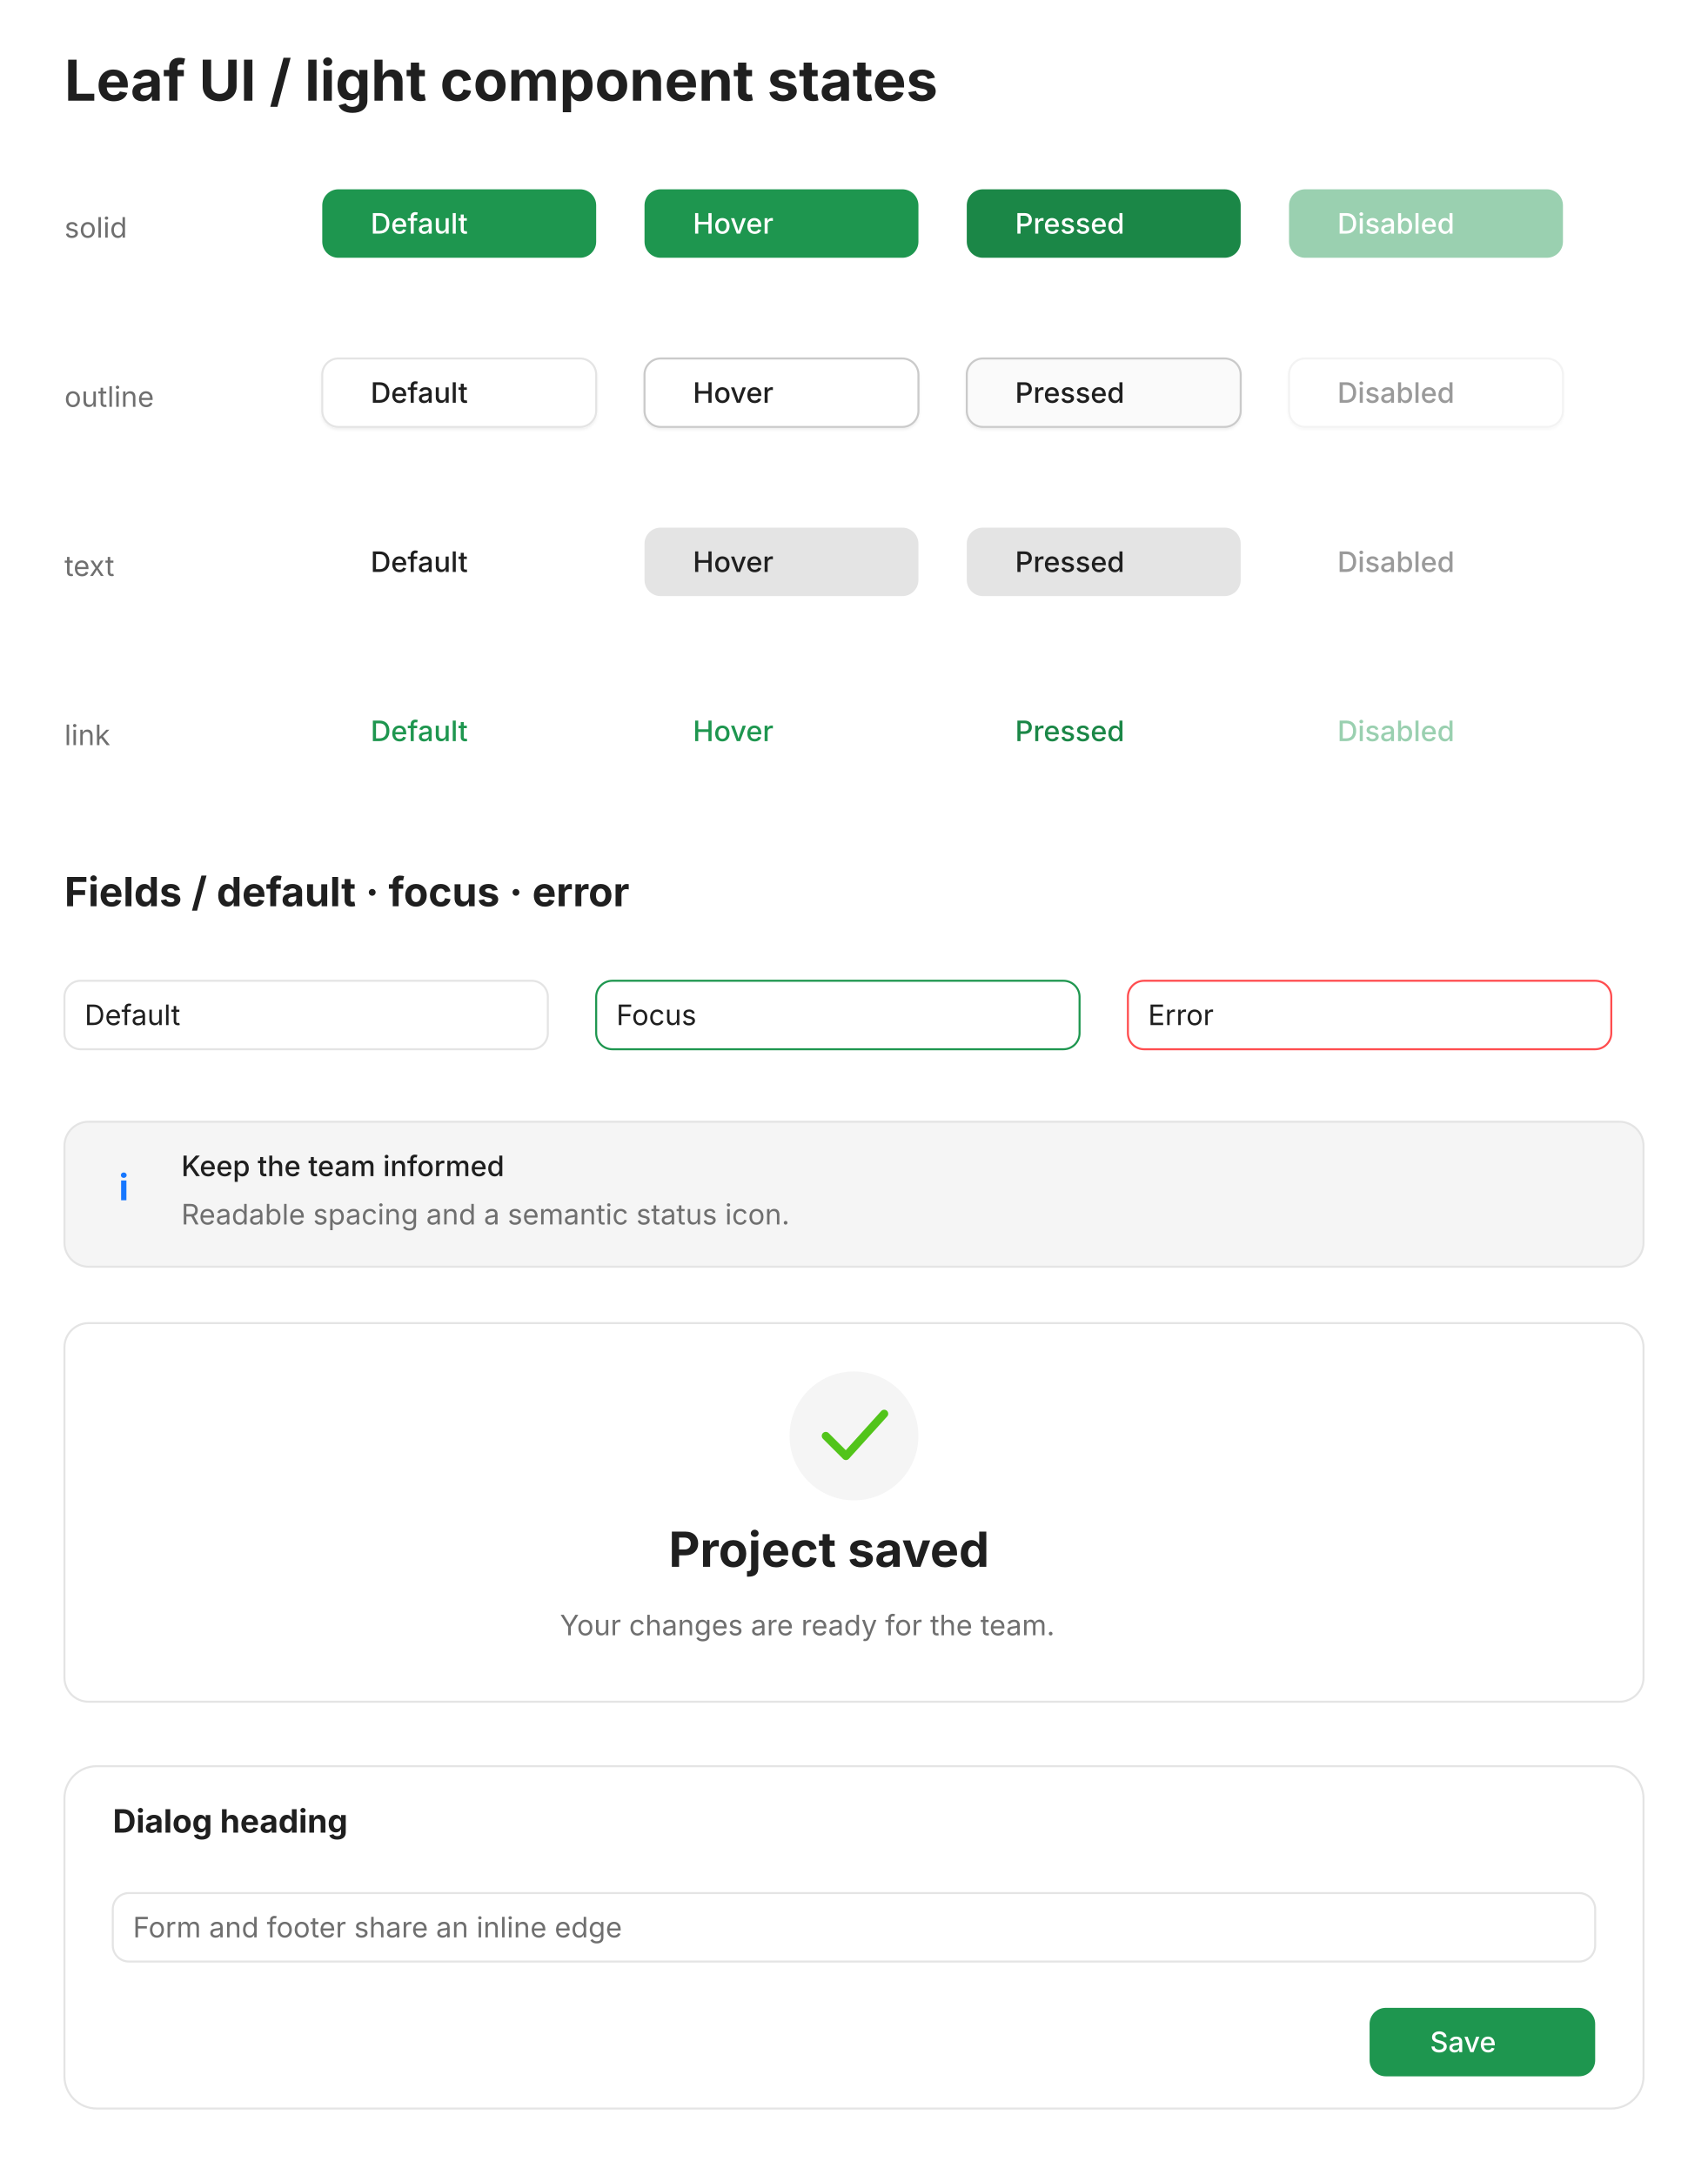
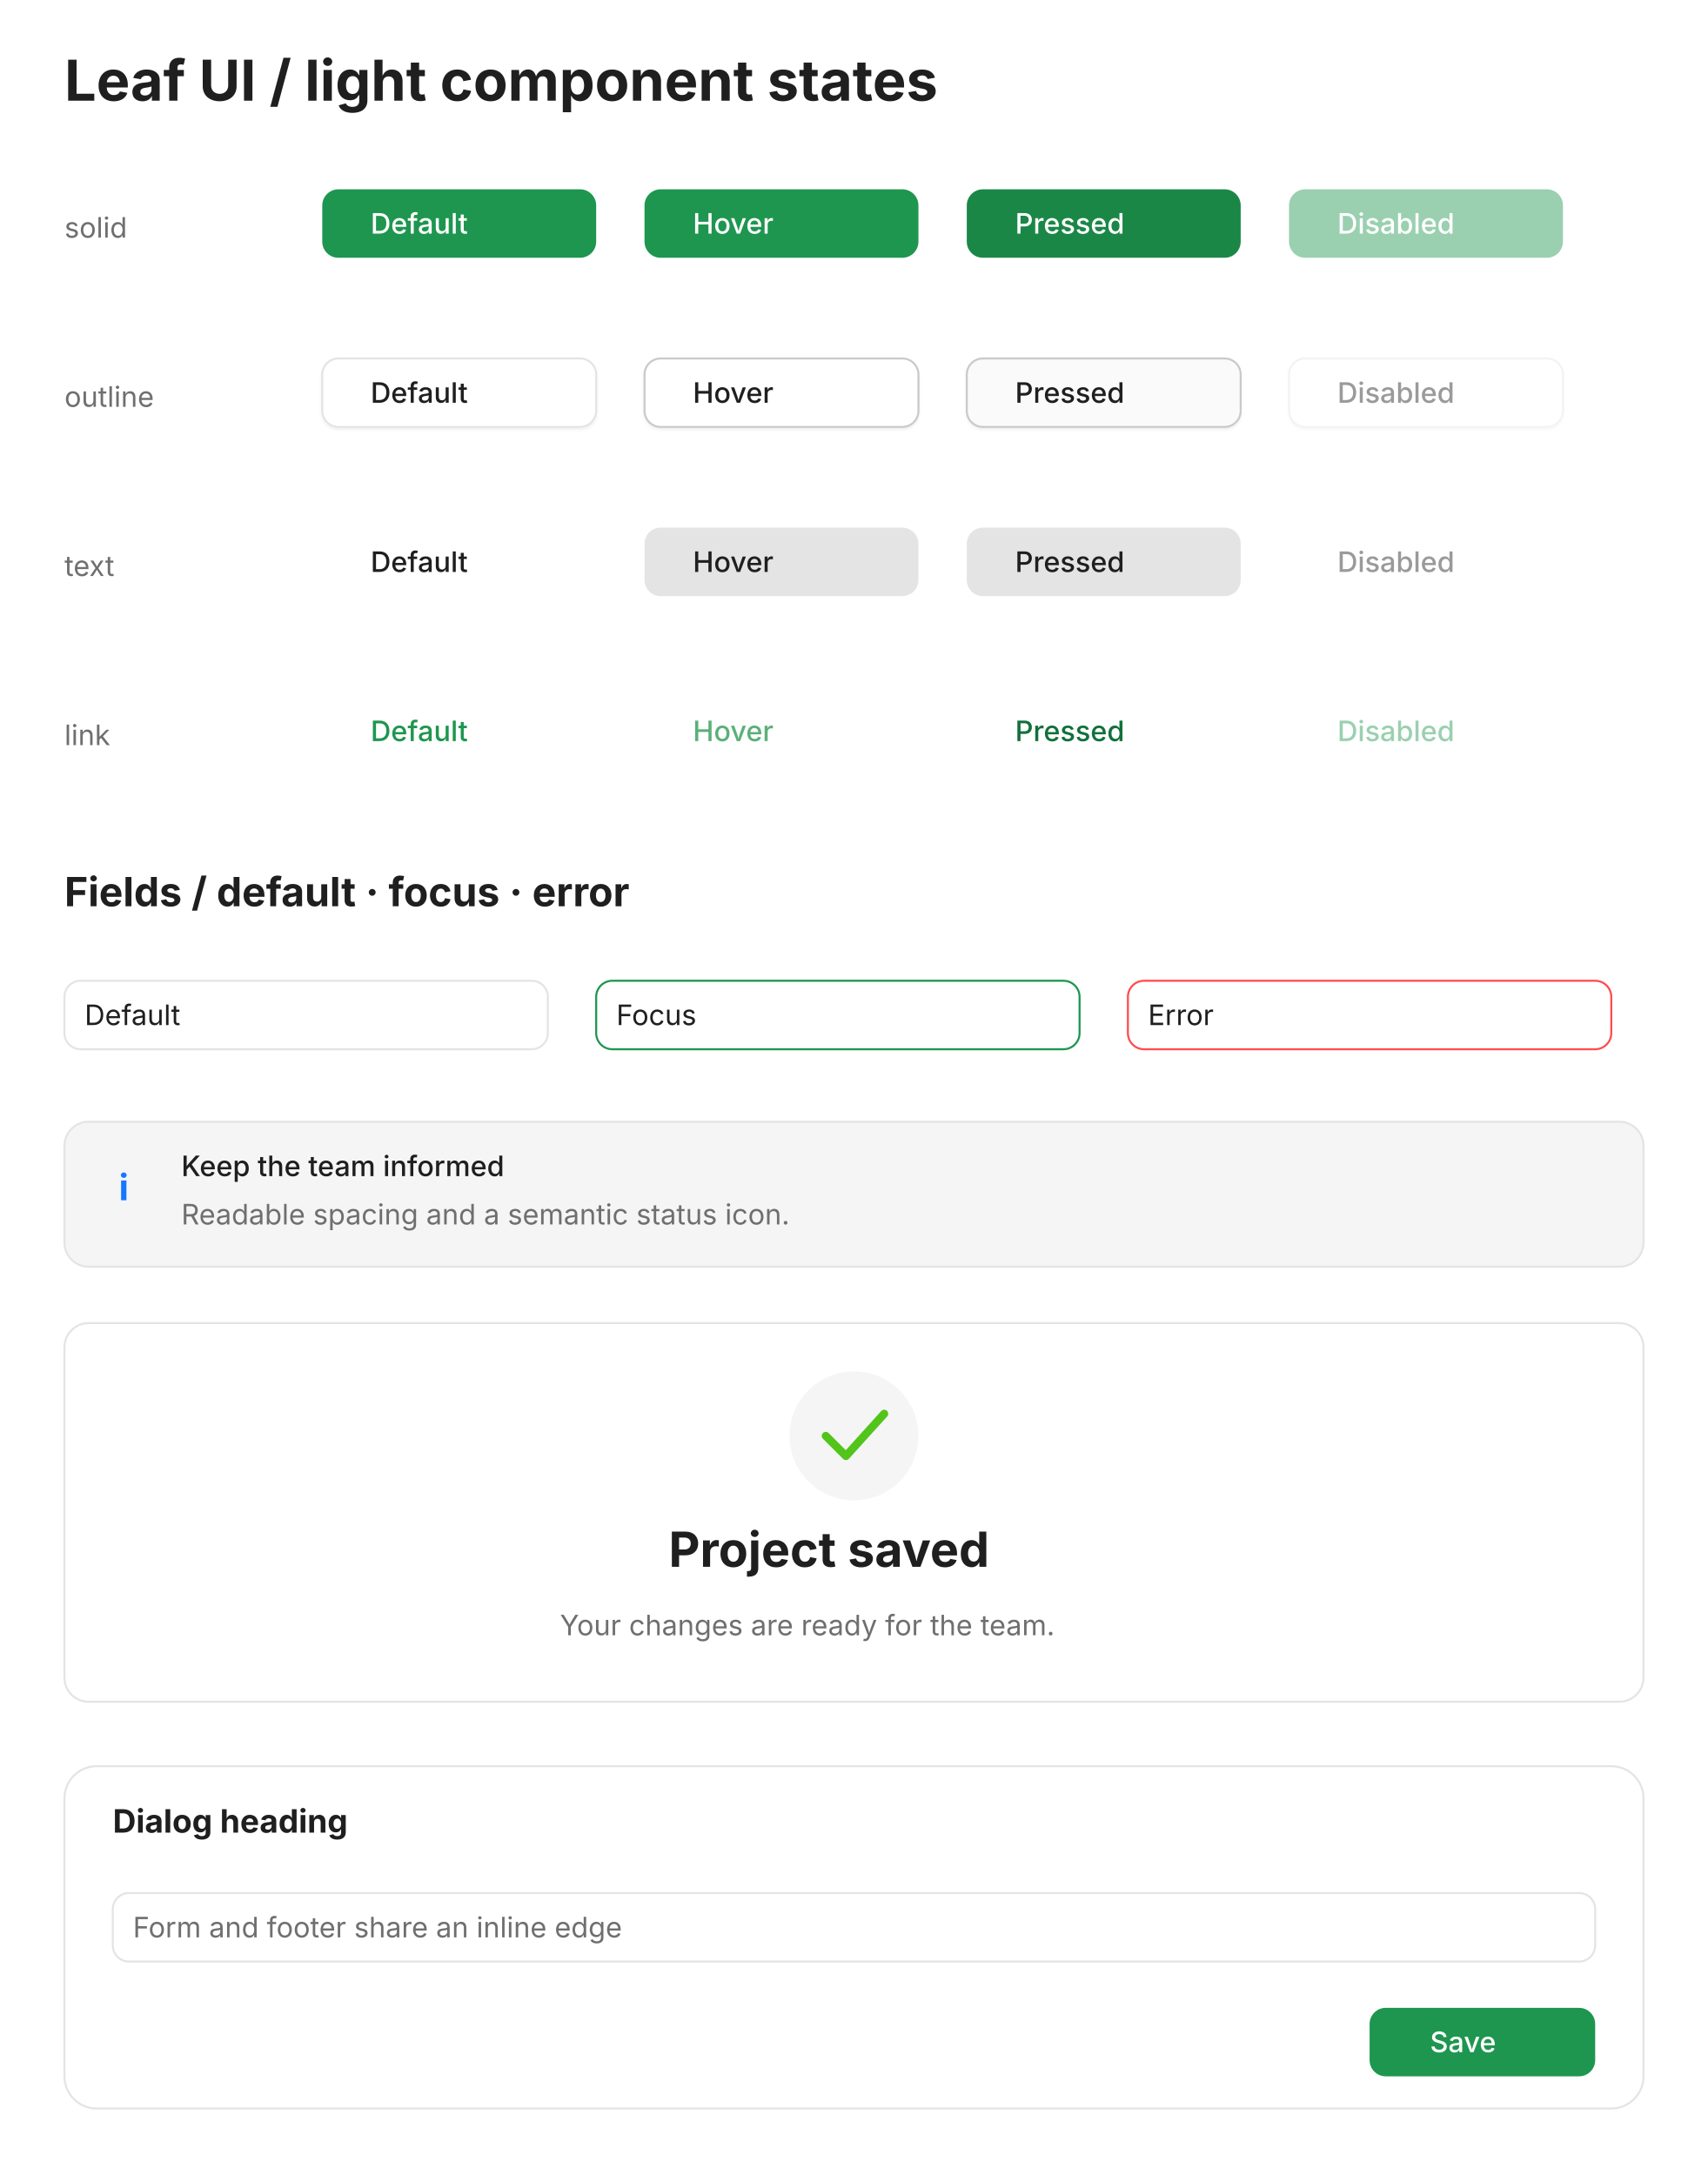
<svg xmlns="http://www.w3.org/2000/svg" width="848" height="1080" viewBox="0 0 848 1080" font-family="Inter, Arial, sans-serif">
  <rect x="0" y="0" width="848" height="1080" rx="0" fill="#ffffff" stroke="none" />
  <defs>
    <filter id="button-outline-shadow" x="-20%" y="-20%" width="140%" height="160%">
      <feDropShadow dx="0" dy="1" stdDeviation="0.8" flood-color="#000000" flood-opacity="0.06" />
    </filter>
  </defs>
  <text x="32" y="50" fill="#1f1f1f" font-size="28" font-weight="700">Leaf UI / light component states</text>
  <text x="32" y="118" fill="#6f6f6f" font-size="14" font-weight="400">solid</text>
  <g id="button-solid-default" opacity="1">
    <rect x="160" y="94" width="136" height="34" rx="8" fill="#1e964f" stroke="none" />
    <text x="184" y="116" fill="#ffffff" font-size="14" font-weight="500">Default</text>
  </g>
  <g id="button-solid-hover" opacity="1">
    <rect x="320" y="94" width="136" height="34" rx="8" fill="#1e964f" stroke="none" />
    <text x="344" y="116" fill="#ffffff" font-size="14" font-weight="500">Hover</text>
  </g>
  <g id="button-solid-pressed" opacity="1">
    <rect x="480" y="94" width="136" height="34" rx="8" fill="rgba(27, 135, 71, 1)" stroke="none" />
    <text x="504" y="116" fill="#ffffff" font-size="14" font-weight="500">Pressed</text>
  </g>
  <g id="button-solid-disabled" opacity="0.45">
    <rect x="640" y="94" width="136" height="34" rx="8" fill="#1e964f" stroke="none" />
    <text x="664" y="116" fill="#ffffff" font-size="14" font-weight="500">Disabled</text>
  </g>
  <text x="32" y="202" fill="#6f6f6f" font-size="14" font-weight="400">outline</text>
  <g id="button-outline-default" opacity="1">
    <rect x="160" y="178" width="136" height="34" rx="8" fill="#ffffff" stroke="#e4e4e4" filter="url(#button-outline-shadow)" />
    <text x="184" y="200" fill="#1f1f1f" font-size="14" font-weight="500">Default</text>
  </g>
  <g id="button-outline-hover" opacity="1">
    <rect x="320" y="178" width="136" height="34" rx="8" fill="#ffffff" stroke="#cacaca" filter="url(#button-outline-shadow)" />
    <text x="344" y="200" fill="#1f1f1f" font-size="14" font-weight="500">Hover</text>
  </g>
  <g id="button-outline-pressed" opacity="1">
    <rect x="480" y="178" width="136" height="34" rx="8" fill="rgb(250, 250, 250)" stroke="#cacaca" filter="url(#button-outline-shadow)" />
    <text x="504" y="200" fill="#1f1f1f" font-size="14" font-weight="500">Pressed</text>
  </g>
  <g id="button-outline-disabled" opacity="0.45">
    <rect x="640" y="178" width="136" height="34" rx="8" fill="#ffffff" stroke="#e4e4e4" filter="url(#button-outline-shadow)" />
    <text x="664" y="200" fill="#1f1f1f" font-size="14" font-weight="500">Disabled</text>
  </g>
  <text x="32" y="286" fill="#6f6f6f" font-size="14" font-weight="400">text</text>
  <g id="button-text-default" opacity="1">
    <rect x="160" y="262" width="136" height="34" rx="8" fill="none" stroke="none" />
    <text x="184" y="284" fill="#1f1f1f" font-size="14" font-weight="500">Default</text>
  </g>
  <g id="button-text-hover" opacity="1">
    <rect x="320" y="262" width="136" height="34" rx="8" fill="#e4e4e4" stroke="none" />
    <text x="344" y="284" fill="#1f1f1f" font-size="14" font-weight="500">Hover</text>
  </g>
  <g id="button-text-pressed" opacity="1">
    <rect x="480" y="262" width="136" height="34" rx="8" fill="#e4e4e4" stroke="none" />
    <text x="504" y="284" fill="#1f1f1f" font-size="14" font-weight="500">Pressed</text>
  </g>
  <g id="button-text-disabled" opacity="0.45">
    <rect x="640" y="262" width="136" height="34" rx="8" fill="none" stroke="none" />
    <text x="664" y="284" fill="#1f1f1f" font-size="14" font-weight="500">Disabled</text>
  </g>
  <text x="32" y="370" fill="#6f6f6f" font-size="14" font-weight="400">link</text>
  <g id="button-link-default" opacity="1">
    <rect x="160" y="346" width="136" height="34" rx="8" fill="none" stroke="none" />
    <text x="184" y="368" fill="#1e964f" font-size="14" font-weight="500">Default</text>
  </g>
  <g id="button-link-hover" opacity="1">
    <rect x="320" y="346" width="136" height="34" rx="8" fill="none" stroke="none" />
-     <text x="344" y="368" fill="#1e964f" font-size="14" font-weight="500">Hover</text>
+     <text x="344" y="368" fill="#5bb079" font-size="14" font-weight="500">Hover</text>
  </g>
  <g id="button-link-pressed" opacity="1">
    <rect x="480" y="346" width="136" height="34" rx="8" fill="none" stroke="none" />
-     <text x="504" y="368" fill="rgba(27, 135, 71, 1)" font-size="14" font-weight="500">Pressed</text>
+     <text x="504" y="368" fill="#11703c" font-size="14" font-weight="500">Pressed</text>
  </g>
  <g id="button-link-disabled" opacity="0.45">
    <rect x="640" y="346" width="136" height="34" rx="8" fill="none" stroke="none" />
    <text x="664" y="368" fill="#1e964f" font-size="14" font-weight="500">Disabled</text>
  </g>
  <text x="32" y="450" fill="#1f1f1f" font-size="20" font-weight="700">Fields / default · focus · error</text>
  <g id="input-default">
    <rect x="32" y="487" width="240" height="34" rx="8" fill="#ffffff" stroke="#e4e4e4" />
    <text x="42" y="509" fill="#1f1f1f" font-size="14" font-weight="400">Default</text>
  </g>
  <g id="input-focus">
    <rect x="296" y="487" width="240" height="34" rx="8" fill="#ffffff" stroke="#1e964f" />
    <text x="306" y="509" fill="#1f1f1f" font-size="14" font-weight="400">Focus</text>
  </g>
  <g id="input-error">
    <rect x="560" y="487" width="240" height="34" rx="8" fill="#ffffff" stroke="#ff4d4f" />
    <text x="570" y="509" fill="#1f1f1f" font-size="14" font-weight="400">Error</text>
  </g>
  <g id="alert-info">
    <rect x="32" y="557" width="784" height="72" rx="12" fill="#f5f5f5" stroke="#e4e4e4" />
    <text x="59" y="596" fill="#1677ff" font-size="18" font-weight="700">i</text>
    <text x="90" y="584" fill="#1f1f1f" font-size="14" font-weight="500">Keep the team informed</text>
    <text x="90" y="608" fill="#6f6f6f" font-size="14" font-weight="400">Readable spacing and a semantic status icon.</text>
  </g>
  <g id="result-success">
    <rect x="32" y="657" width="784" height="188" rx="12" fill="#ffffff" stroke="#e4e4e4" />
    <rect x="392" y="681" width="64" height="64" rx="32" fill="#f5f5f5" stroke="none" />
    <path d="M410 713 L420 723 L439 702" fill="none" stroke="#52c41a" stroke-width="4" stroke-linecap="round" stroke-linejoin="round" />
    <text x="332" y="778" fill="#1f1f1f" font-size="24" font-weight="700">Project saved</text>
    <text x="278" y="812" fill="#6f6f6f" font-size="14" font-weight="400">Your changes are ready for the team.</text>
  </g>
  <g id="dialog-anatomy">
    <rect x="32" y="877" width="784" height="170" rx="16" fill="#ffffff" stroke="#e4e4e4" />
    <text x="56" y="910" fill="#1f1f1f" font-size="16" font-weight="700">Dialog heading</text>
    <rect x="56" y="940" width="736" height="34" rx="8" fill="#ffffff" stroke="#e4e4e4" />
    <text x="66" y="962" fill="#6f6f6f" font-size="14" font-weight="400">Form and footer share an inline edge</text>
    <rect x="680" y="997" width="112" height="34" rx="8" fill="#1e964f" stroke="none" />
    <text x="710" y="1019" fill="#ffffff" font-size="14" font-weight="500">Save</text>
  </g>
</svg>
